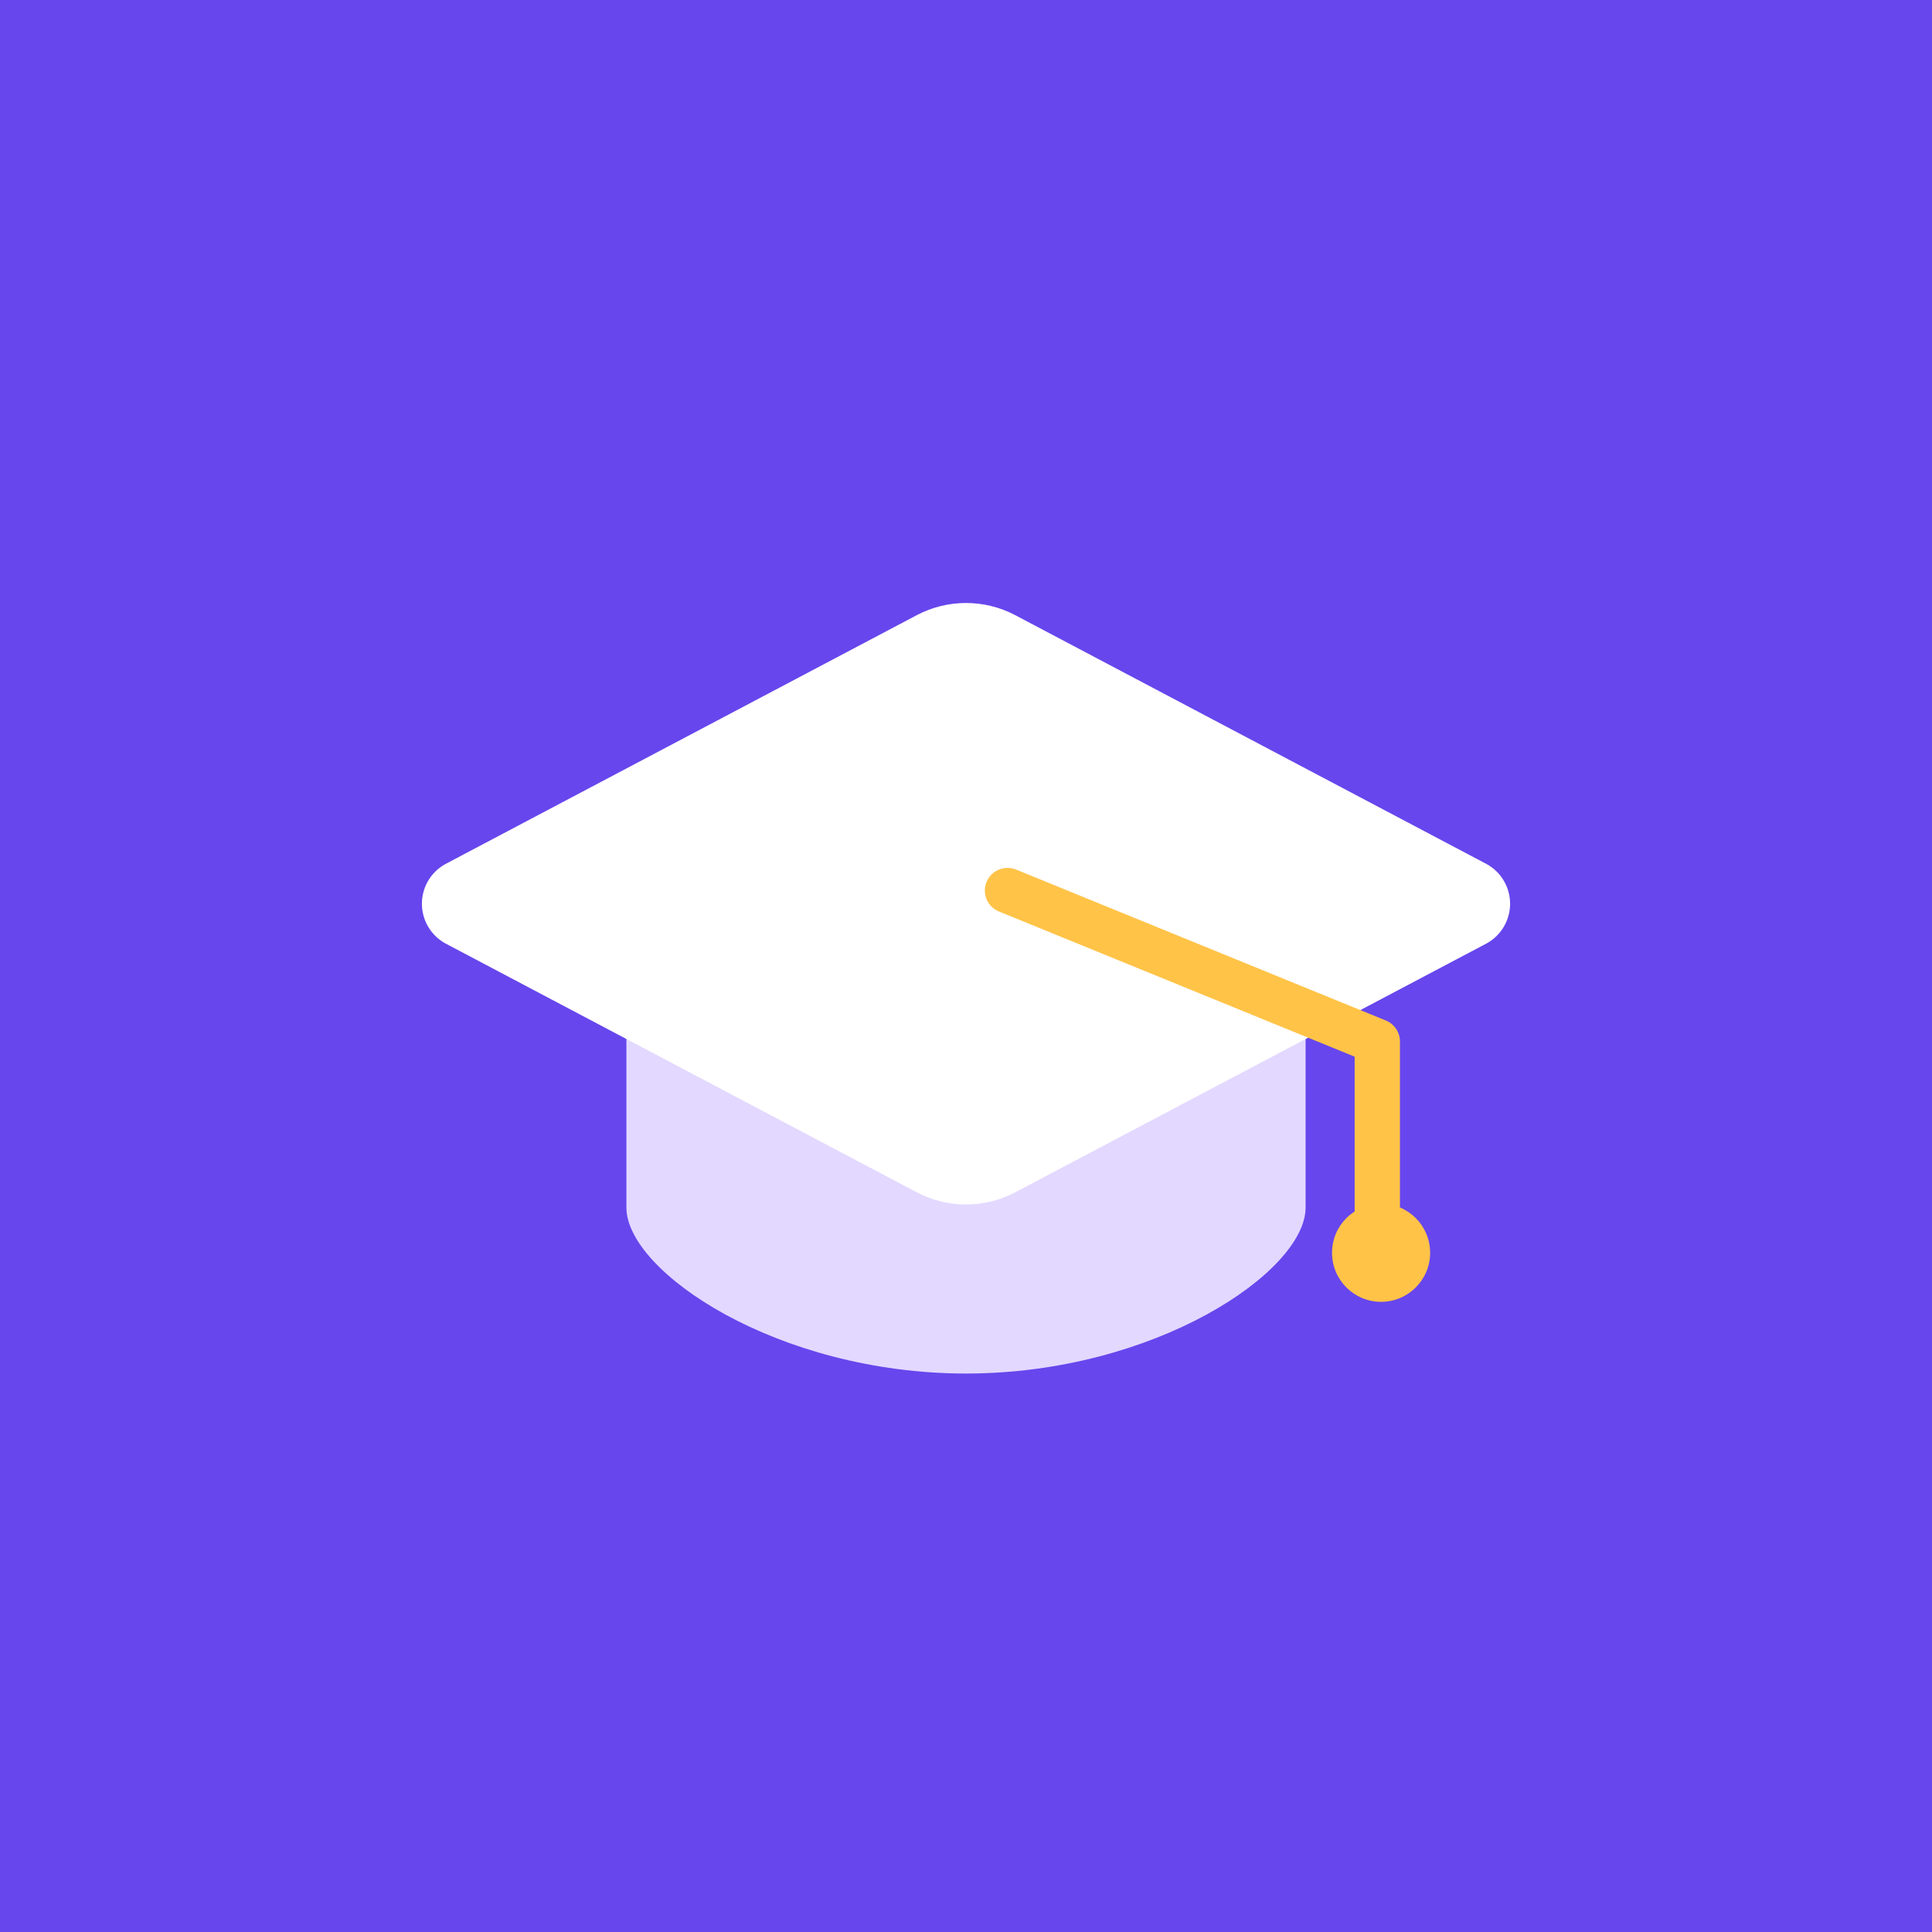
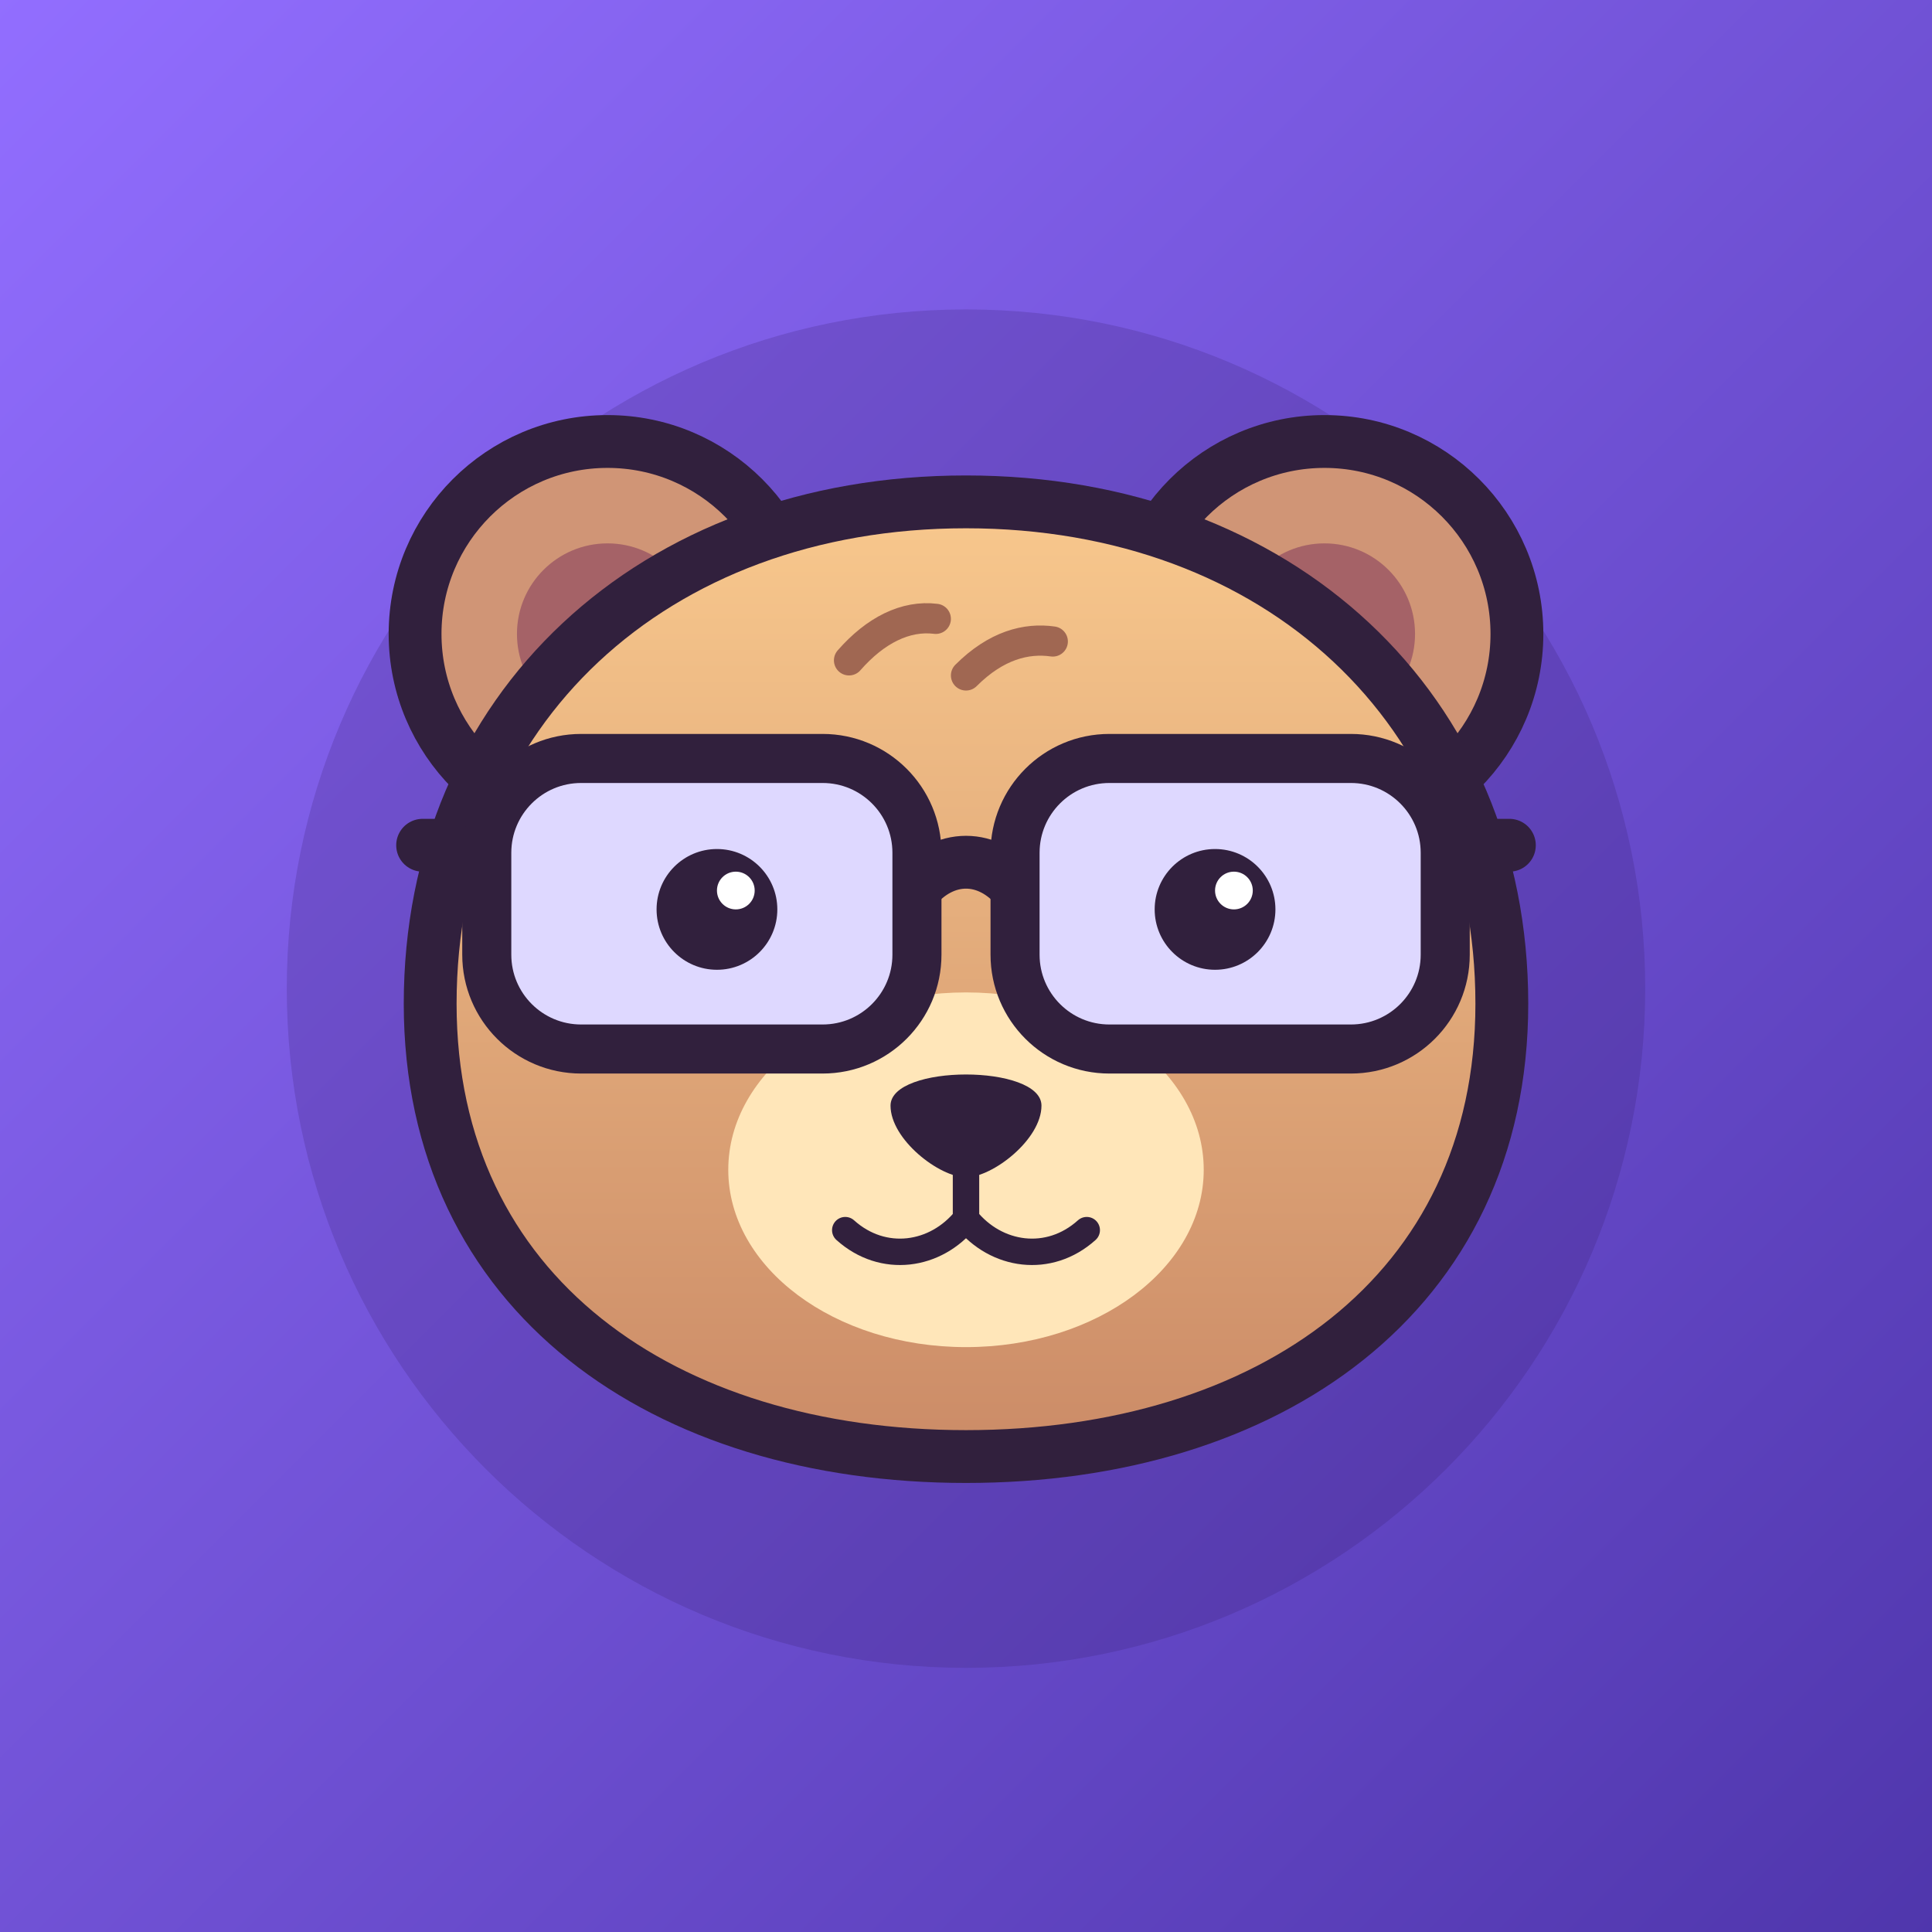
<svg xmlns="http://www.w3.org/2000/svg" viewBox="0 0 512 512">
-   <rect width="512" height="512" fill="#6746ed" />
-   <path d="M166 251v69c0 17 40 44 90 44s90-27 90-44v-69l-90 42z" fill="#e3d8ff" />
-   <path d="m118 229 125-66a28 28 0 0 1 26 0l125 66a12 12 0 0 1 0 21l-125 66a28 28 0 0 1-26 0l-125-66a12 12 0 0 1 0-21z" fill="#fff" />
-   <path d="m267 236 98 40v49" fill="none" stroke="#ffc347" stroke-width="12" stroke-linecap="round" stroke-linejoin="round" />
-   <circle cx="366" cy="332" r="13" fill="#ffc347" />
+   <defs>
+     <linearGradient id="tile" x2="100%" y2="100%">
+       <stop offset="0" stop-color="#926eff" />
+       <stop offset="1" stop-color="#4f36ac" />
+     </linearGradient>
+     <linearGradient id="fur" x2="0" y2="100%">
+       <stop offset="0" stop-color="#f8c88d" />
+       <stop offset="1" stop-color="#cb8b67" />
+     </linearGradient>
+   </defs>
+   <rect width="512" height="512" fill="url(#tile)" />
+   <circle cx="256" cy="262" r="180" fill="#301966" opacity=".2" />
+   <g fill="#d09576" stroke="#31203d" stroke-width="14">
+     <circle cx="161" cy="168" r="51" />
+     <circle cx="351" cy="168" r="51" />
+   </g>
+   <g fill="#a56267">
+     <circle cx="161" cy="168" r="24" />
+     <circle cx="351" cy="168" r="24" />
+   </g>
+   <path d="M256 133c-83 0-142 55-142 133 0 77 62 120 142 120s142-43 142-120c0-78-59-133-142-133Z" fill="url(#fur)" stroke="#31203d" stroke-width="14" />
+   <ellipse cx="256" cy="310" rx="63" ry="47" fill="#ffe6b9" />
+   <path d="M225 175c7-8 15-12 23-11m8 15c8-8 16-10 23-9" fill="none" stroke="#a06752" stroke-width="8" stroke-linecap="round" />
+   <path d="M112 224h18m252 0h18m-158 12c8-10 20-10 28 0" fill="none" stroke="#31203d" stroke-width="14" stroke-linecap="round" />
+   <g fill="#ded8ff" stroke="#31203d" stroke-width="13">
+     <rect x="129" y="201" width="114" height="77" rx="25" />
+     <rect x="269" y="201" width="114" height="77" rx="25" />
+   </g>
+   <g fill="#31203d">
+     <circle cx="190" cy="241" r="16" />
+     <circle cx="322" cy="241" r="16" />
+     <path d="M236 293c0-11 40-11 40 0 0 9-13 19-20 19s-20-10-20-19Z" />
+   </g>
+   <g fill="#fff">
+     <circle cx="195" cy="236" r="5" />
+     <circle cx="327" cy="236" r="5" />
+   </g>
+   <path d="M256 310v13m0 0c-8 10-22 12-32 3m32-3c8 10 22 12 32 3" fill="none" stroke="#31203d" stroke-width="7" stroke-linecap="round" />
</svg>
